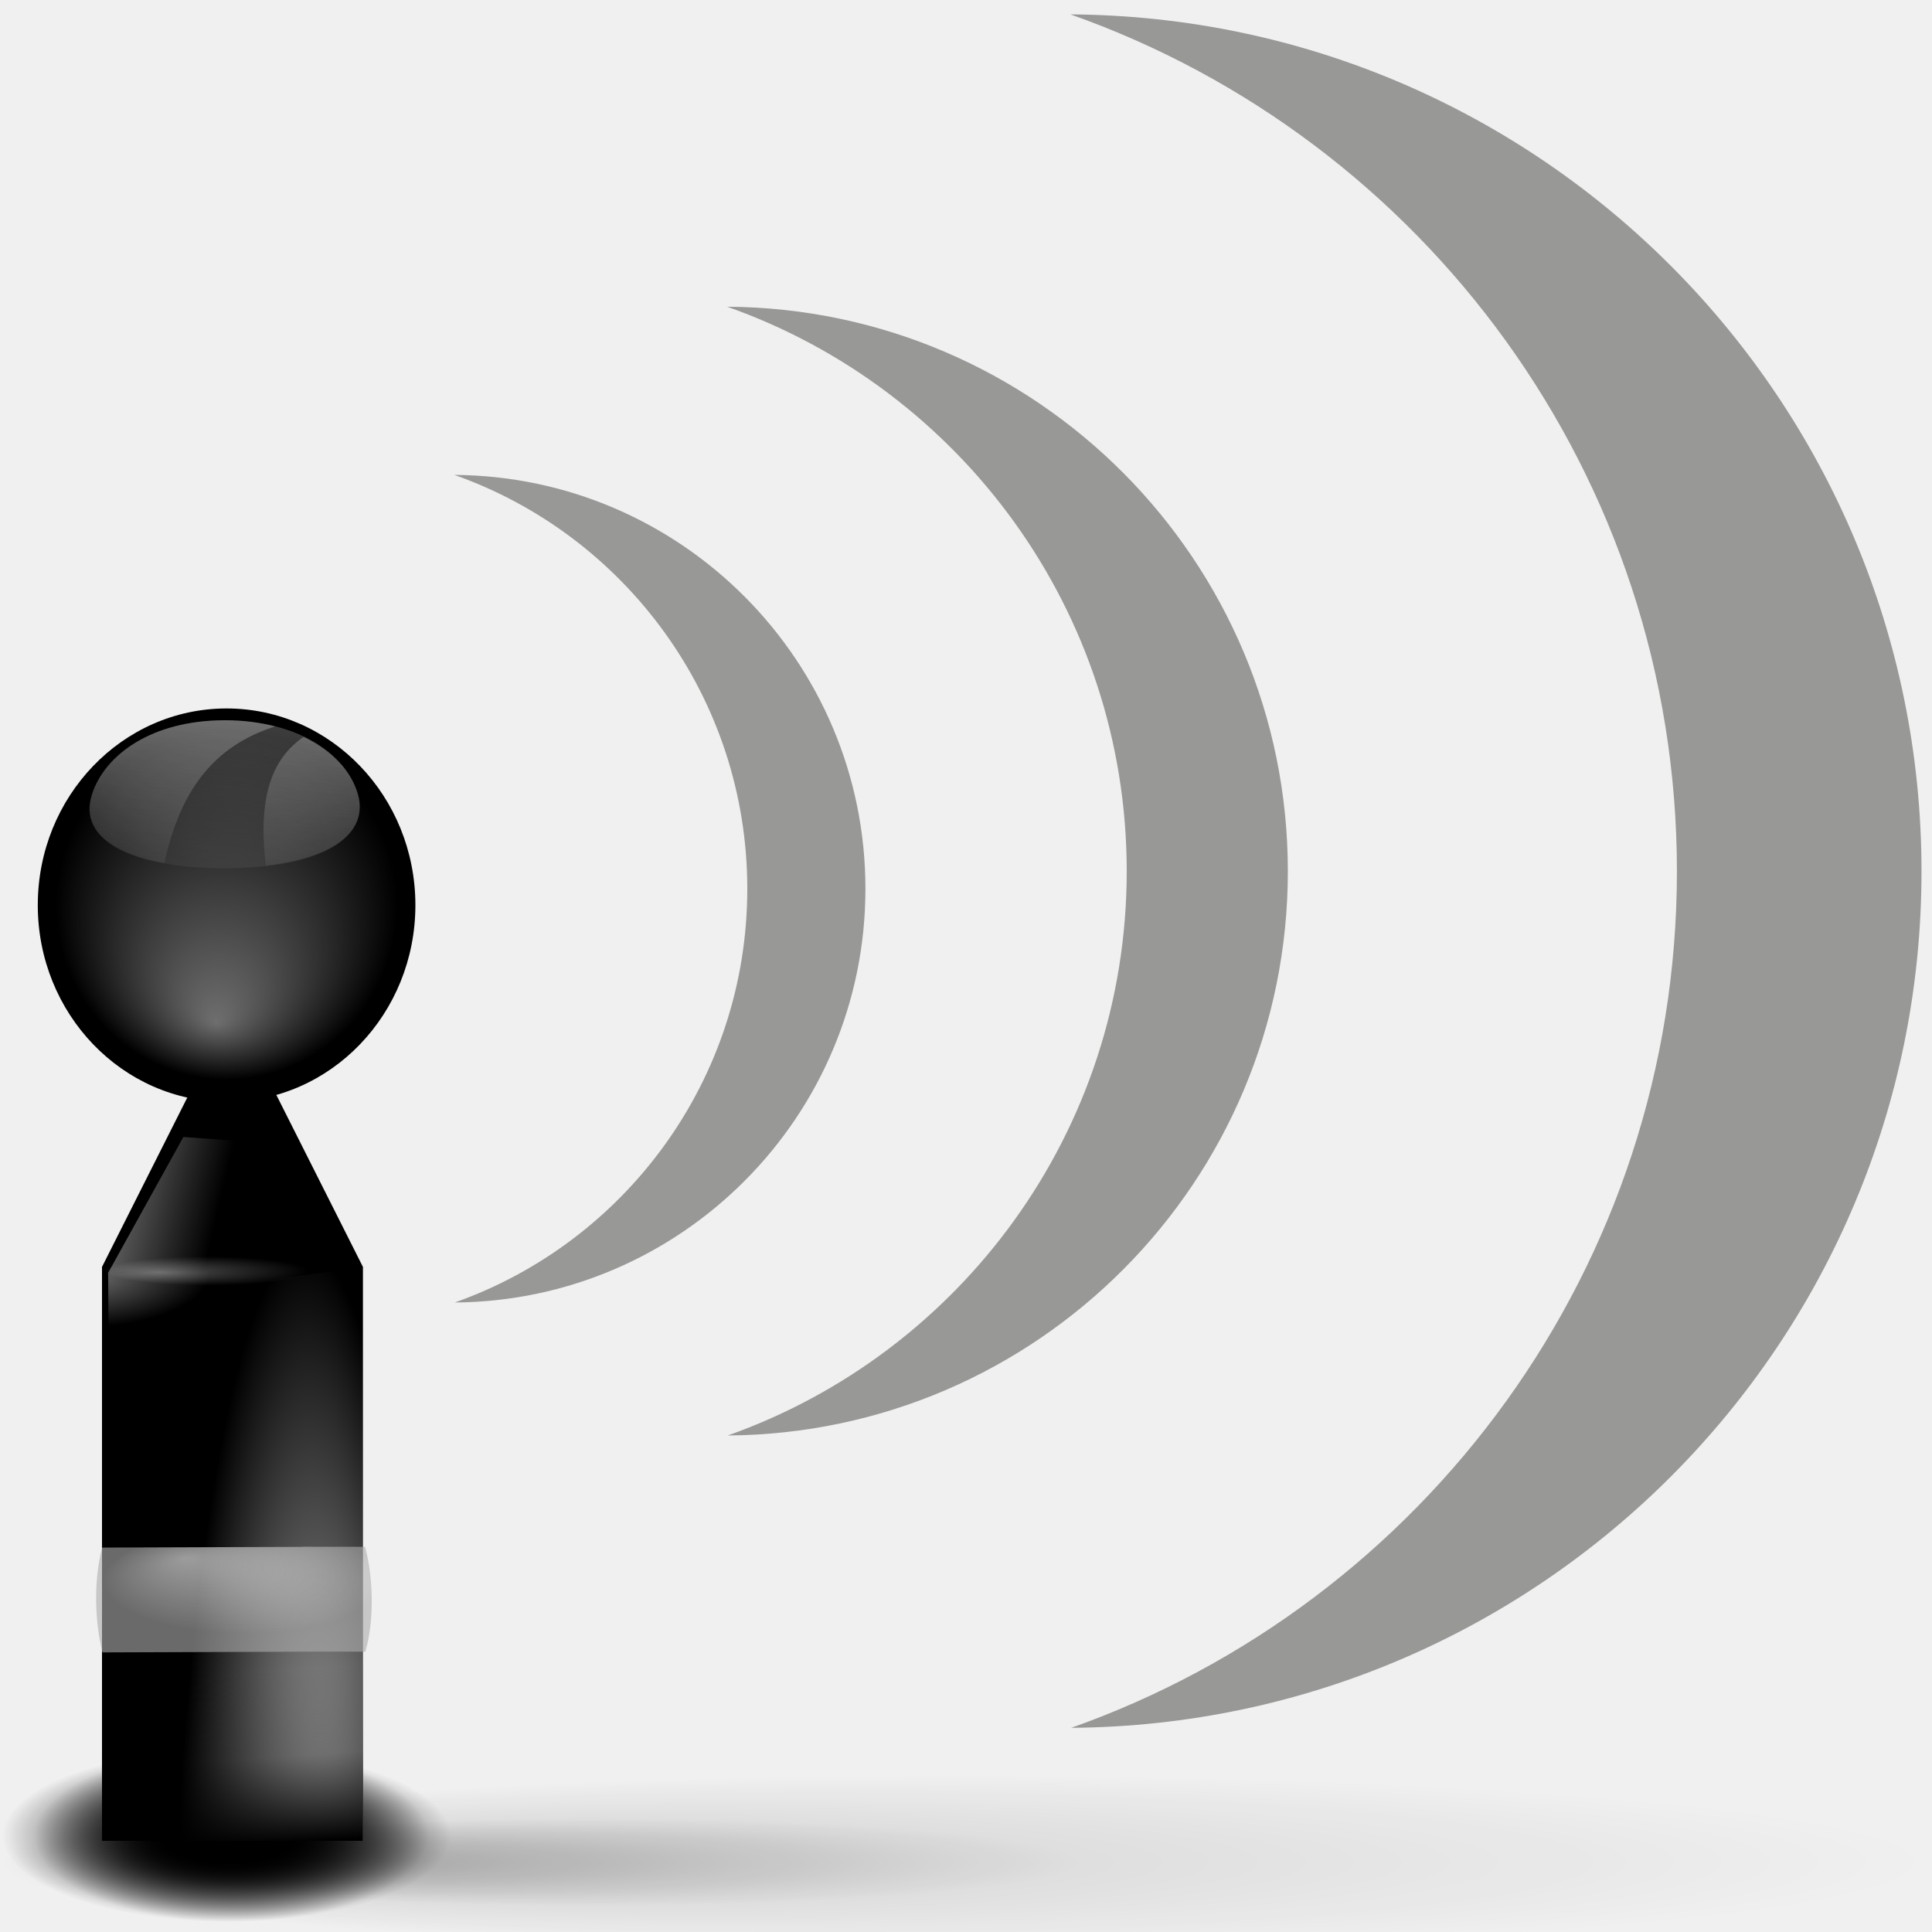
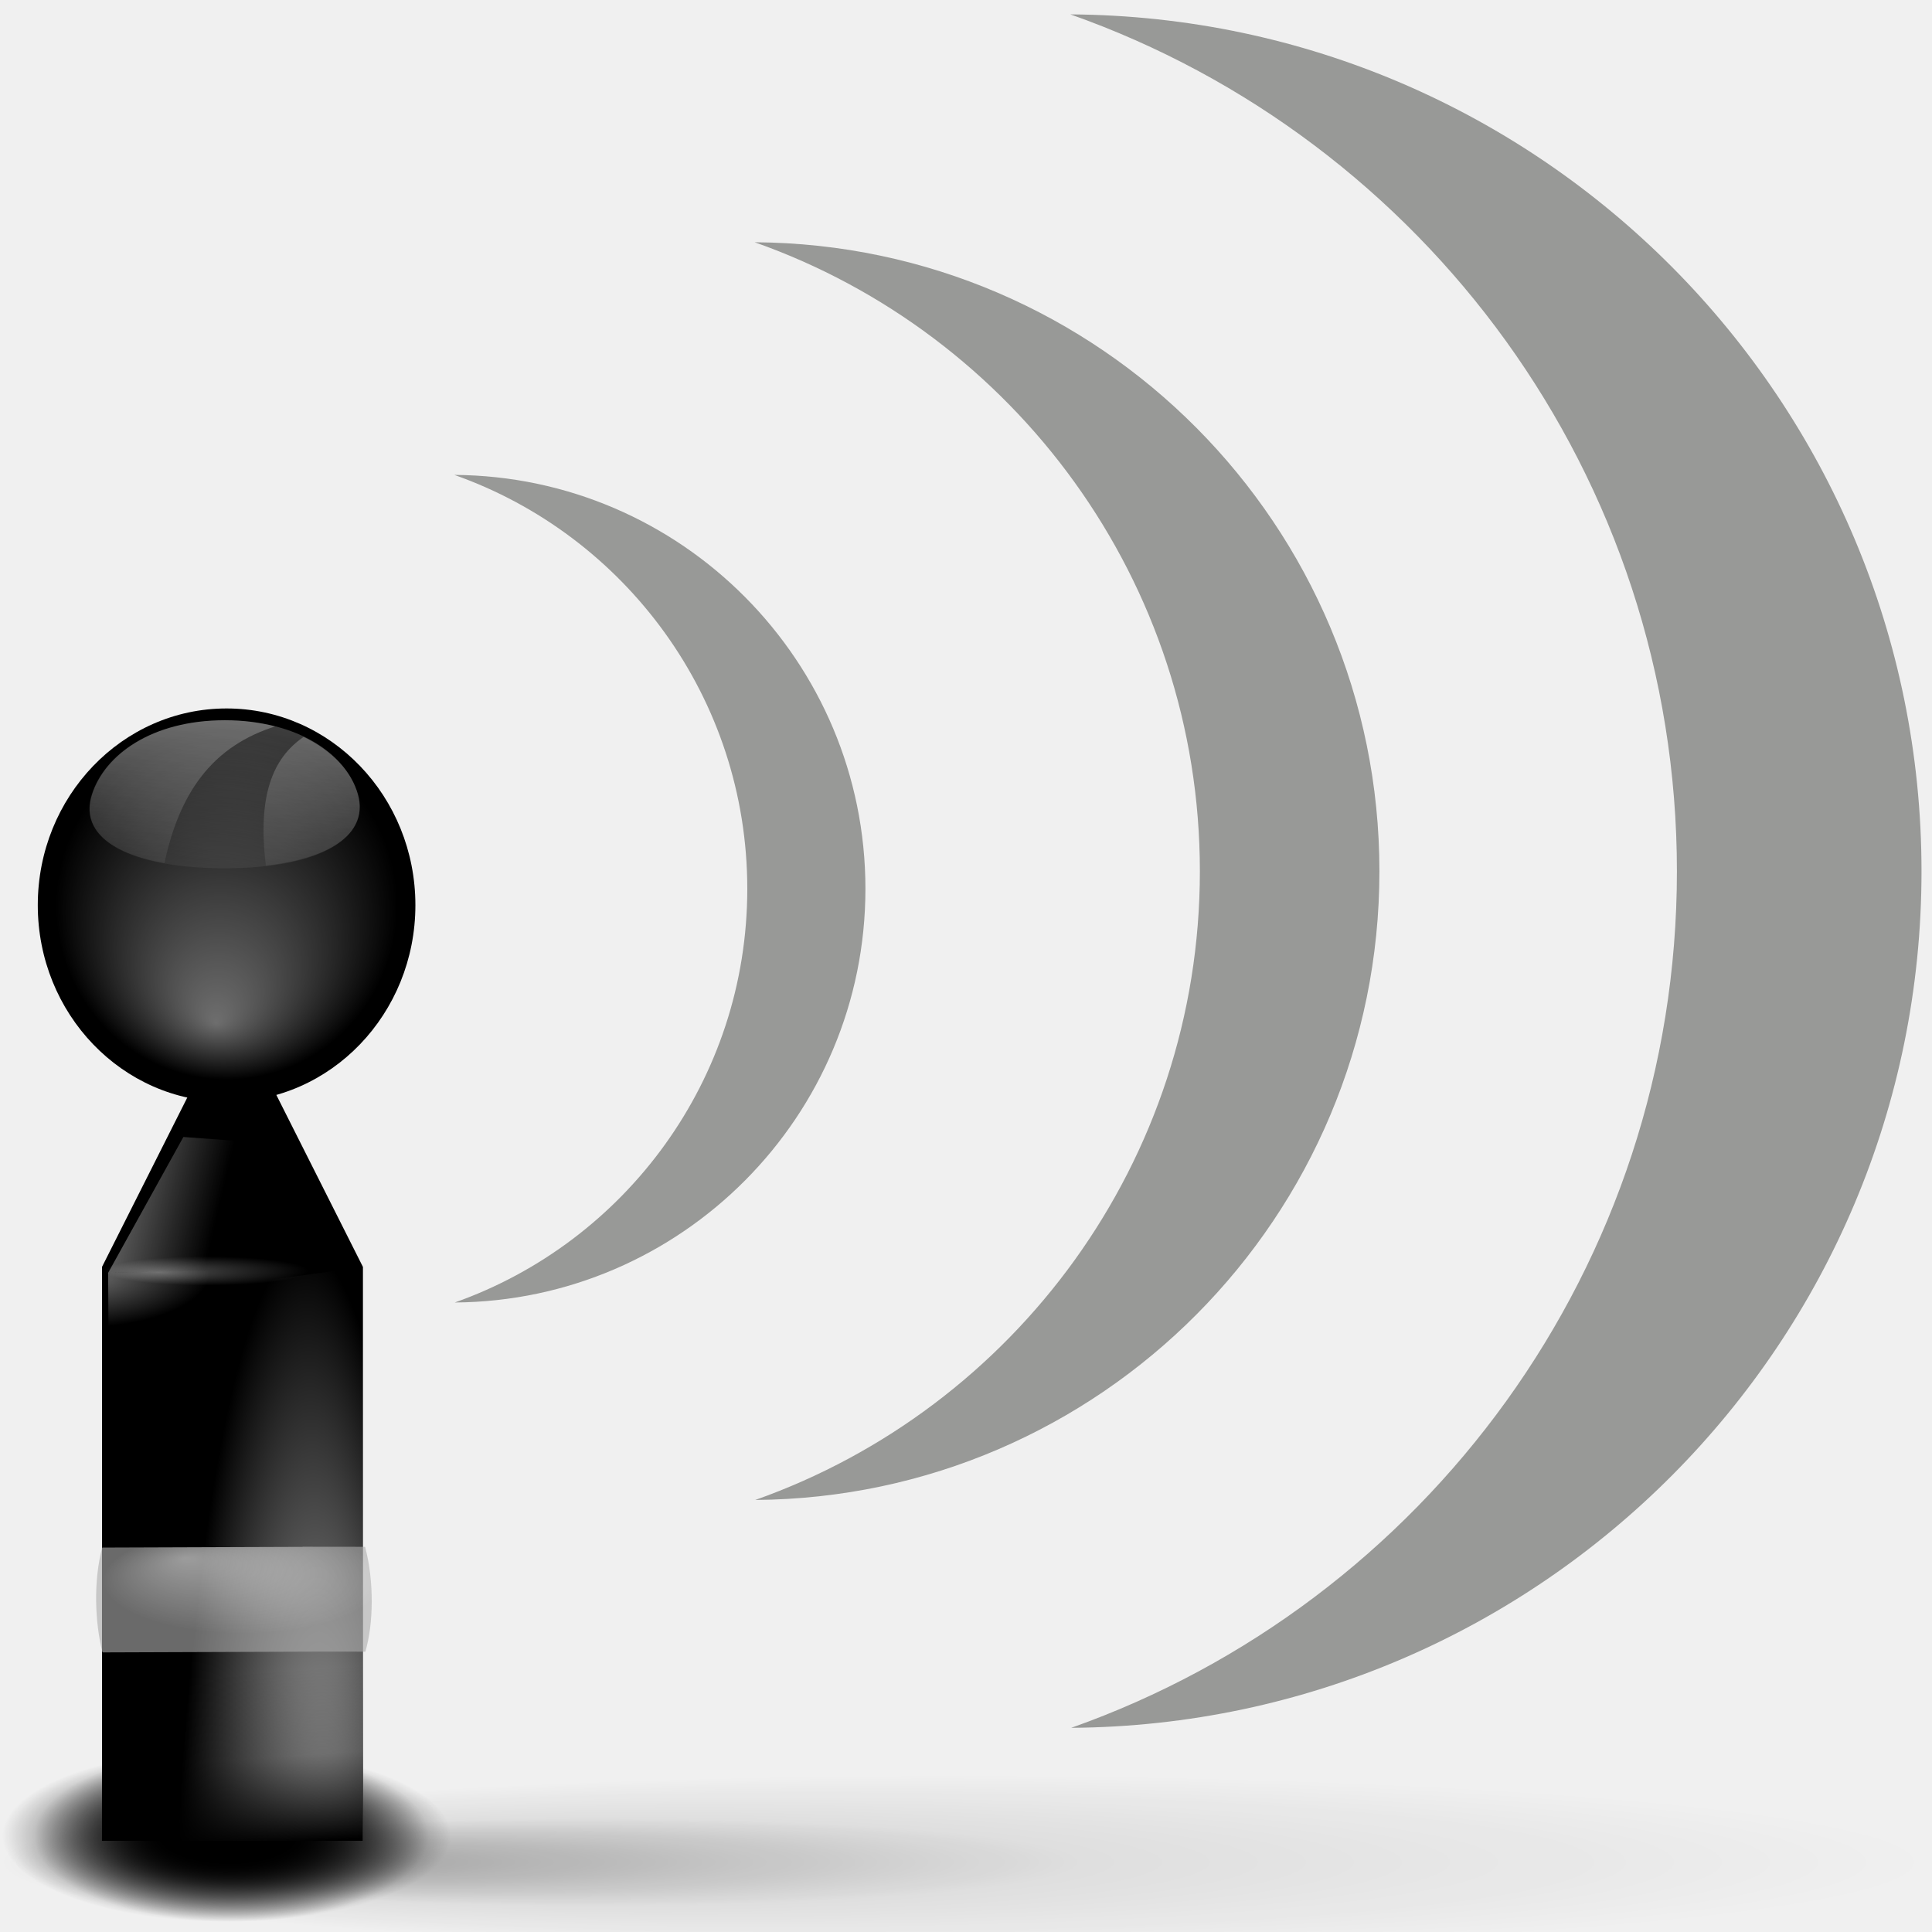
<svg xmlns="http://www.w3.org/2000/svg" xmlns:xlink="http://www.w3.org/1999/xlink" width="128" height="128" id="svg2156" version="1.0">
  <defs id="defs2158">
    <linearGradient id="linearGradient2891">
      <stop id="stop2893" offset="0" style="stop-color:#000000;stop-opacity:1;" />
      <stop style="stop-color:black;stop-opacity:1;" offset="0.288" id="stop2897" />
      <stop id="stop2895" offset="1" style="stop-color:#000000;stop-opacity:0;" />
    </linearGradient>
    <linearGradient id="linearGradient2883">
      <stop style="stop-color:white;stop-opacity:1;" offset="0" id="stop2885" />
      <stop style="stop-color:white;stop-opacity:0;" offset="1" id="stop2887" />
    </linearGradient>
    <linearGradient id="linearGradient30539">
      <stop style="stop-color:#ffffff;stop-opacity:1;" offset="0" id="stop30541" />
      <stop style="stop-color:#ffffff;stop-opacity:0;" offset="1" id="stop30543" />
    </linearGradient>
    <linearGradient id="linearGradient30549">
      <stop style="stop-color:#ffffff;stop-opacity:1;" offset="0" id="stop30551" />
      <stop style="stop-color:#ffffff;stop-opacity:0;" offset="1" id="stop30553" />
    </linearGradient>
    <linearGradient id="linearGradient33265">
      <stop style="stop-color:#ffffff;stop-opacity:1;" offset="0" id="stop33267" />
      <stop style="stop-color:#ffffff;stop-opacity:0;" offset="1" id="stop33269" />
    </linearGradient>
    <linearGradient id="linearGradient32382">
      <stop style="stop-color:#ffffff;stop-opacity:1;" offset="0" id="stop32384" />
      <stop style="stop-color:#ffffff;stop-opacity:0;" offset="1" id="stop32386" />
    </linearGradient>
    <linearGradient id="linearGradient37885">
      <stop style="stop-color:#000000;stop-opacity:1;" offset="0" id="stop37887" />
      <stop id="stop2905" offset="0.5" style="stop-color:black;stop-opacity:0.21;" />
      <stop style="stop-color:#000000;stop-opacity:0;" offset="1" id="stop37889" />
    </linearGradient>
    <radialGradient xlink:href="#linearGradient37885" id="radialGradient37891" cx="114.589" cy="801.878" fx="83.91" fy="801.878" r="39.873" gradientTransform="matrix(1,0,0,9.009009e-2,0,729.6368)" gradientUnits="userSpaceOnUse" />
-     <radialGradient xlink:href="#linearGradient33265" id="radialGradient2963" gradientUnits="userSpaceOnUse" gradientTransform="matrix(1,0,0,5.820106e-2,0,239.4202)" cx="-742.324" cy="254.216" fx="-744.66" fy="254.702" r="5.105" />
-     <radialGradient xlink:href="#linearGradient2891" id="radialGradient2967" gradientUnits="userSpaceOnUse" gradientTransform="matrix(1,0,0,0.357143,0,515.2611)" cx="78.621" cy="801.517" fx="78.621" fy="801.517" r="5.793" />
-     <radialGradient xlink:href="#linearGradient33265" id="radialGradient2975" gradientUnits="userSpaceOnUse" gradientTransform="matrix(1,0,0,5.820106e-2,0,239.4202)" cx="-742.324" cy="254.216" fx="-744.66" fy="254.702" r="5.105" />
-     <radialGradient xlink:href="#linearGradient2891" id="radialGradient2979" gradientUnits="userSpaceOnUse" gradientTransform="matrix(1,0,0,0.357143,0,515.2611)" cx="78.621" cy="801.517" fx="78.621" fy="801.517" r="5.793" />
    <radialGradient xlink:href="#linearGradient30549" id="radialGradient2985" gradientUnits="userSpaceOnUse" gradientTransform="matrix(1,0,0,0.928571,0,40.41772)" cx="-633.637" cy="565.848" fx="-634.813" fy="578.653" r="18.909" />
    <linearGradient xlink:href="#linearGradient30539" id="linearGradient2987" gradientUnits="userSpaceOnUse" gradientTransform="matrix(1.200604,0,0,0.742141,899.6927,-102.2518)" x1="-730.625" y1="177.279" x2="-739.792" y2="217.921" />
    <linearGradient xlink:href="#linearGradient30539" id="linearGradient2989" gradientUnits="userSpaceOnUse" gradientTransform="matrix(1.200604,0,0,0.742141,899.6927,-102.2518)" x1="-737.448" y1="180.618" x2="-739.792" y2="217.921" />
    <radialGradient gradientUnits="userSpaceOnUse" gradientTransform="matrix(1,0,0,0.197802,0,92.82166)" r="63.912" fy="115.709" fx="14.047" cy="115.709" cx="63.912" id="radialGradient3297" xlink:href="#linearGradient3291" />
    <linearGradient id="linearGradient2257">
      <stop id="stop2259" offset="0" style="stop-color:#b4942a;stop-opacity:1;" />
      <stop id="stop2261" offset="1" style="stop-color:#e4dcc9;stop-opacity:1" />
    </linearGradient>
    <linearGradient id="linearGradient3207">
      <stop id="stop3209" offset="0" style="stop-color:#ffffff;stop-opacity:1;" />
      <stop id="stop3211" offset="1" style="stop-color:#252525;stop-opacity:0;" />
    </linearGradient>
    <linearGradient id="linearGradient3217">
      <stop id="stop3219" offset="0" style="stop-color:#252525;stop-opacity:1;" />
      <stop id="stop3221" offset="1" style="stop-color:#252525;stop-opacity:0;" />
    </linearGradient>
    <linearGradient id="linearGradient3225">
      <stop id="stop3227" offset="0" style="stop-color:#ffffff;stop-opacity:1;" />
      <stop id="stop3229" offset="1" style="stop-color:#aeaeae;stop-opacity:1;" />
    </linearGradient>
    <linearGradient id="linearGradient3235">
      <stop id="stop3237" offset="0" style="stop-color:#ffffff;stop-opacity:1;" />
      <stop id="stop3239" offset="1" style="stop-color:#ffffff;stop-opacity:0;" />
    </linearGradient>
    <linearGradient id="linearGradient3251">
      <stop id="stop3253" offset="0" style="stop-color:#000000;stop-opacity:1;" />
      <stop id="stop3255" offset="1" style="stop-color:#131313;stop-opacity:0;" />
    </linearGradient>
    <linearGradient id="linearGradient3259">
      <stop style="stop-color:#ffffff;stop-opacity:0.55;" offset="0" id="stop3261" />
      <stop style="stop-color:#000000;stop-opacity:0;" offset="1" id="stop3263" />
    </linearGradient>
    <linearGradient id="linearGradient3273">
      <stop id="stop3275" offset="0" style="stop-color:#ffffff;stop-opacity:0.55;" />
      <stop id="stop3277" offset="1" style="stop-color:#ffffff;stop-opacity:0;" />
    </linearGradient>
    <linearGradient id="linearGradient3291">
      <stop id="stop3293" offset="0" style="stop-color:#000000;stop-opacity:1;" />
      <stop id="stop3295" offset="1" style="stop-color:#000000;stop-opacity:0;" />
    </linearGradient>
    <linearGradient id="linearGradient3303">
      <stop id="stop3305" offset="0" style="stop-color:#ffffff;stop-opacity:0.683;" />
      <stop id="stop3307" offset="1" style="stop-color:#ffffff;stop-opacity:0;" />
    </linearGradient>
    <linearGradient id="linearGradient3311">
      <stop id="stop3313" offset="0" style="stop-color:#2d2d2d;stop-opacity:1;" />
      <stop style="stop-color:#000000;stop-opacity:1;" offset="0.5" id="stop3319" />
      <stop id="stop3315" offset="1" style="stop-color:#000000;stop-opacity:1;" />
    </linearGradient>
    <linearGradient id="linearGradient3325">
      <stop style="stop-color:#ffffff;stop-opacity:1;" offset="0" id="stop3327" />
      <stop style="stop-color:#ffffff;stop-opacity:0;" offset="1" id="stop3329" />
    </linearGradient>
    <linearGradient id="linearGradient2598">
      <stop id="stop2600" offset="0" style="stop-color:#252525;stop-opacity:1;" />
      <stop style="stop-color:#252525;stop-opacity:1;" offset="0.5" id="stop2606" />
      <stop id="stop2608" offset="0.75" style="stop-color:#252525;stop-opacity:1;" />
      <stop id="stop2602" offset="1" style="stop-color:#000000;stop-opacity:1;" />
    </linearGradient>
    <radialGradient xlink:href="#linearGradient3303" id="radialGradient3231" gradientUnits="userSpaceOnUse" gradientTransform="matrix(0.999914,-7.841646e-3,5.666079e-4,2.048306e-2,-1.242234e-3,7.581357)" cx="34.678" cy="7.462" fx="34.678" fy="7.462" r="47.595" />
    <radialGradient xlink:href="#linearGradient3325" id="radialGradient3233" gradientUnits="userSpaceOnUse" gradientTransform="matrix(-1.5103,2.641273e-3,-1.167078e-4,-9.110224e-3,87.0522,7.438666)" cx="34.678" cy="7.462" fx="34.678" fy="7.462" r="47.595" />
    <radialGradient xlink:href="#linearGradient3259" id="radialGradient3253" gradientUnits="userSpaceOnUse" gradientTransform="matrix(1.26713,0,0,0.234353,-85.46358,197.2609)" cx="49.012" cy="2.674" fx="49.012" fy="2.674" r="1.725" />
    <linearGradient xlink:href="#linearGradient3251" id="linearGradient3256" gradientUnits="userSpaceOnUse" gradientTransform="matrix(1.484722,0,0,1.48513,86.63514,203.6472)" x1="46.052" y1="3.1" x2="46.052" y2="2.396" />
    <radialGradient xlink:href="#linearGradient3273" id="radialGradient3259" gradientUnits="userSpaceOnUse" gradientTransform="matrix(1.277104,0,0,0.234353,-50.25878,197.2609)" cx="49.012" cy="2.674" fx="49.012" fy="2.674" r="1.725" />
    <linearGradient xlink:href="#linearGradient3251" id="linearGradient3262" gradientUnits="userSpaceOnUse" gradientTransform="matrix(1.915188,0,0,1.926317,-76.02704,192.7869)" x1="46.052" y1="3.1" x2="46.052" y2="2.396" />
    <linearGradient xlink:href="#linearGradient3235" id="linearGradient3265" gradientUnits="userSpaceOnUse" gradientTransform="matrix(1.409651,1.312075,-1.307294,1.414806,-186.8525,89.45451)" x1="48.499" y1="0.812" x2="48.733" y2="2.366" />
    <radialGradient xlink:href="#linearGradient3207" id="radialGradient3268" gradientUnits="userSpaceOnUse" gradientTransform="matrix(1.925788,0,0,0.234353,-76.52832,197.2609)" cx="49.012" cy="2.674" fx="49.012" fy="2.674" r="1.725" />
    <linearGradient xlink:href="#linearGradient3217" id="linearGradient3271" gradientUnits="userSpaceOnUse" gradientTransform="matrix(1.925788,0,0,1.926317,-76.52832,192.7869)" x1="48.915" y1="2.972" x2="48.913" y2="2.555" />
-     <radialGradient xlink:href="#linearGradient3225" id="radialGradient3275" gradientUnits="userSpaceOnUse" gradientTransform="matrix(2.318248,2.226131e-3,2.341929e-3,0.873636,-96.86169,97.21024)" cx="49.01" cy="8.495" fx="47.371" fy="6.77" r="3.975" />
    <radialGradient xlink:href="#linearGradient3311" id="radialGradient3284" gradientUnits="userSpaceOnUse" gradientTransform="matrix(6.798883e-2,6.268976e-2,-0.800843,0.874897,-89.98431,120.5882)" cx="89.455" cy="100.747" fx="89.455" fy="100.747" r="47.746" />
    <radialGradient xlink:href="#linearGradient2598" id="radialGradient3287" gradientUnits="userSpaceOnUse" gradientTransform="matrix(1.962254,1.86162,-26.6761,28.74703,1343.1,-1484.702)" cx="15.727" cy="58.09" fx="15.727" fy="58.09" r="2.614" />
    <radialGradient xlink:href="#linearGradient2257" id="radialGradient3290" gradientUnits="userSpaceOnUse" gradientTransform="matrix(1.560669,1.636452,-14.83371,14.16488,1519.146,-1527.977)" cx="42.618" cy="120.642" fx="42.618" fy="120.642" r="3.407" />
-     <linearGradient xlink:href="#linearGradient37885" id="linearGradient2037" gradientUnits="userSpaceOnUse" gradientTransform="matrix(0.879345,0,0,1.203792,2.991043,-26.84888)" x1="21.713" y1="123.616" x2="21.248" y2="114.068" />
-     <radialGradient xlink:href="#linearGradient2883" id="radialGradient2040" gradientUnits="userSpaceOnUse" gradientTransform="matrix(2.181909,0,0,14.60725,-15.52323,-1092.372)" cx="16.7" cy="84.578" fx="17.716" fy="84.613" r="4.135" />
-     <radialGradient xlink:href="#linearGradient32382" id="radialGradient2044" gradientUnits="userSpaceOnUse" gradientTransform="matrix(2.004252,-2.560352e-2,6.434764e-3,0.825128,1507.111,-143.873)" cx="-749.719" cy="253.475" fx="-749.719" fy="253.475" r="4.234" />
-     <linearGradient xlink:href="#linearGradient32382" id="linearGradient2048" gradientUnits="userSpaceOnUse" gradientTransform="matrix(0.783966,0,0,1.003379,594.7355,-170.9042)" x1="-751.598" y1="238.114" x2="-736.929" y2="242.499" />
-     <linearGradient xlink:href="#linearGradient37885" id="linearGradient2052" gradientUnits="userSpaceOnUse" gradientTransform="matrix(0.879345,0,0,1.203792,2.991043,-26.84888)" x1="21.713" y1="123.616" x2="21.248" y2="114.068" />
-     <radialGradient xlink:href="#linearGradient2883" id="radialGradient2055" gradientUnits="userSpaceOnUse" gradientTransform="matrix(2.181909,0,0,14.60725,-15.52323,-1092.372)" cx="16.7" cy="84.578" fx="17.716" fy="84.613" r="4.135" />
-     <radialGradient xlink:href="#linearGradient32382" id="radialGradient2059" gradientUnits="userSpaceOnUse" gradientTransform="matrix(2.004252,-2.560352e-2,6.434764e-3,0.825128,1507.111,-143.873)" cx="-749.719" cy="253.475" fx="-749.719" fy="253.475" r="4.234" />
    <radialGradient xlink:href="#linearGradient33265" id="radialGradient2081" gradientUnits="userSpaceOnUse" gradientTransform="matrix(1,0,0,5.820106e-2,0,239.4202)" cx="-742.324" cy="254.216" fx="-744.66" fy="254.702" r="5.105" />
    <radialGradient xlink:href="#linearGradient32382" id="radialGradient2083" gradientUnits="userSpaceOnUse" gradientTransform="matrix(2.004252,-2.560352e-2,6.434764e-3,0.825128,1507.111,-143.873)" cx="-749.719" cy="253.475" fx="-749.719" fy="253.475" r="4.234" />
    <radialGradient xlink:href="#linearGradient2891" id="radialGradient2085" gradientUnits="userSpaceOnUse" gradientTransform="matrix(1,0,0,0.357143,0,515.2611)" cx="78.621" cy="801.517" fx="78.621" fy="801.517" r="5.793" />
    <radialGradient xlink:href="#linearGradient2883" id="radialGradient2087" gradientUnits="userSpaceOnUse" gradientTransform="matrix(2.181909,0,0,14.60725,-15.52323,-1092.372)" cx="16.7" cy="84.578" fx="17.716" fy="84.613" r="4.135" />
    <linearGradient xlink:href="#linearGradient37885" id="linearGradient2089" gradientUnits="userSpaceOnUse" gradientTransform="matrix(0.879345,0,0,1.203792,2.991043,-26.84888)" x1="21.713" y1="123.616" x2="21.248" y2="114.068" />
    <linearGradient xlink:href="#linearGradient32382" id="linearGradient2091" gradientUnits="userSpaceOnUse" gradientTransform="matrix(0.783966,0,0,1.003379,594.7355,-170.9042)" x1="-751.598" y1="238.114" x2="-736.929" y2="242.499" />
    <radialGradient xlink:href="#linearGradient33265" id="radialGradient2093" gradientUnits="userSpaceOnUse" gradientTransform="matrix(1,0,0,5.820106e-2,0,239.4202)" cx="-742.324" cy="254.216" fx="-744.66" fy="254.702" r="5.105" />
    <radialGradient xlink:href="#linearGradient32382" id="radialGradient2095" gradientUnits="userSpaceOnUse" gradientTransform="matrix(2.004252,-2.560352e-2,6.434764e-3,0.825128,1507.111,-143.873)" cx="-749.719" cy="253.475" fx="-749.719" fy="253.475" r="4.234" />
    <radialGradient xlink:href="#linearGradient2891" id="radialGradient2097" gradientUnits="userSpaceOnUse" gradientTransform="matrix(1,0,0,0.357143,0,515.2611)" cx="78.621" cy="801.517" fx="78.621" fy="801.517" r="5.793" />
    <radialGradient xlink:href="#linearGradient2883" id="radialGradient2099" gradientUnits="userSpaceOnUse" gradientTransform="matrix(2.181909,0,0,14.60725,-15.52323,-1092.372)" cx="16.7" cy="84.578" fx="17.716" fy="84.613" r="4.135" />
    <linearGradient xlink:href="#linearGradient37885" id="linearGradient2101" gradientUnits="userSpaceOnUse" gradientTransform="matrix(0.879345,0,0,1.203792,2.991043,-26.84888)" x1="21.713" y1="123.616" x2="21.248" y2="114.068" />
    <radialGradient xlink:href="#linearGradient3225" id="radialGradient2103" gradientUnits="userSpaceOnUse" gradientTransform="matrix(2.318248,2.226131e-3,2.341929e-3,0.873636,-96.86169,97.21024)" cx="49.01" cy="8.495" fx="47.371" fy="6.77" r="3.975" />
  </defs>
  <g id="layer1">
    <path style="opacity:0.34;fill:url(#radialGradient37891);fill-opacity:1;fill-rule:nonzero;stroke:none;stroke-width:1;stroke-linecap:round;stroke-linejoin:miter;stroke-miterlimit:4;stroke-dasharray:none;stroke-dashoffset:4;stroke-opacity:1" id="path37010" d="M 154.462 801.878 A 39.873 3.592 0 1 1  74.716,801.878 A 39.873 3.592 0 1 1  154.462 801.878 z" transform="matrix(1.609111,0,0,1.609111,-120.1565,-1166.939)" />
    <path style="opacity:0.57;fill:#555753;fill-opacity:1;fill-rule:nonzero;stroke:none;stroke-width:6;stroke-linecap:round;stroke-linejoin:round;stroke-miterlimit:4;stroke-dasharray:none;stroke-dashoffset:4;stroke-opacity:1" d="M 30.102,31.464 C 41.402,35.449 49.51,46.228 49.51,58.886 C 49.51,71.534 41.415,82.301 30.129,86.294 C 45.166,86.186 57.337,73.949 57.337,58.886 C 57.337,43.814 45.152,31.558 30.102,31.464 z " id="path1980" />
-     <path id="path1989" d="M 48.177,20.321 C 63.59,25.756 74.648,40.457 74.648,57.722 C 74.648,74.973 63.607,89.659 48.213,95.105 C 68.724,94.958 85.324,78.267 85.324,57.722 C 85.324,37.165 68.705,20.448 48.177,20.321 z " style="opacity:0.57;fill:#555753;fill-opacity:1;fill-rule:nonzero;stroke:none;stroke-width:6;stroke-linecap:round;stroke-linejoin:round;stroke-miterlimit:4;stroke-dasharray:none;stroke-dashoffset:4;stroke-opacity:1" />
+     <path id="path1989" d="M 50,16.05 C 67.173,22.106 79.495,38.486 79.495,57.723 C 79.495,76.945 67.192,93.308 50.04,99.376 C 72.894,99.212 91.39,80.615 91.39,57.723 C 91.39,34.818 72.872,16.192 50,16.05 z " style="opacity:0.57;fill:#555753;fill-opacity:1;fill-rule:nonzero;stroke:none;stroke-width:6;stroke-linecap:round;stroke-linejoin:round;stroke-miterlimit:4;stroke-dasharray:none;stroke-dashoffset:4;stroke-opacity:1" />
    <path style="opacity:0.57;fill:#555753;fill-opacity:1;fill-rule:nonzero;stroke:none;stroke-width:6;stroke-linecap:round;stroke-linejoin:round;stroke-miterlimit:4;stroke-dasharray:none;stroke-dashoffset:4;stroke-opacity:1" d="M 70.917,0.953 C 94.313,9.203 111.1,31.519 111.1,57.727 C 111.1,83.914 94.339,106.207 70.972,114.473 C 102.107,114.25 127.305,88.914 127.305,57.727 C 127.305,26.521 102.077,1.146 70.917,0.953 z " id="path1991" />
    <path id="path2276" d="M -192.351,155.052 L -192.351,152.257 L -192.351,155.052 z " style="fill:white;fill-opacity:0.757;fill-rule:nonzero;stroke:none;stroke-width:0.5;stroke-linecap:round;stroke-linejoin:round;stroke-miterlimit:4;stroke-dasharray:none;stroke-dashoffset:4;stroke-opacity:1" />
-     <path style="opacity:0.381;fill:url(#radialGradient3297);fill-opacity:1;fill-rule:nonzero;stroke:none;stroke-width:0;stroke-linecap:round;stroke-linejoin:round;stroke-miterlimit:4;stroke-dasharray:none;stroke-dashoffset:4;stroke-opacity:1" id="path3289" d="M 127.824 115.709 A 63.912 12.642 0 1 1  0,115.709 A 63.912 12.642 0 1 1  127.824 115.709 z" transform="matrix(1,0,0,0.416667,-243.2442,226.6419)" />
-     <path style="fill:black;fill-opacity:1;fill-rule:evenodd;stroke:none;stroke-width:1px;stroke-linecap:butt;stroke-linejoin:miter;stroke-opacity:1" d="M -126.817,152.176 C -126.283,151.598 -122.837,151.934 -119.218,155.302 C -115.563,158.704 -114.87,161.948 -115.54,162.673 C -115.976,163.145 -116.411,163.616 -116.847,164.088 C -120.606,160.589 -124.365,157.09 -128.124,153.591 C -127.689,153.12 -127.253,152.648 -126.817,152.176 C -126.817,152.176 -126.817,152.176 -126.817,152.176" id="path3180" />
-     <path id="path3299" d="M -229.593,274.93 L -198.86,253.02 L -198.686,252.831 L -209.778,242.134 L -210.014,242.39 L -229.593,274.93 z " style="fill:black;fill-opacity:1;fill-rule:evenodd;stroke:black;stroke-width:0;stroke-linecap:butt;stroke-linejoin:miter;stroke-miterlimit:4;stroke-dasharray:none;stroke-opacity:1" />
-     <path style="fill:url(#radialGradient3290);fill-opacity:1;fill-rule:evenodd;stroke:black;stroke-width:0;stroke-linecap:butt;stroke-linejoin:miter;stroke-miterlimit:4;stroke-dasharray:none;stroke-opacity:1" d="M -227.817,273.142 L -199.157,252.723 L -198.983,252.534 L -209.481,242.431 L -209.717,242.687 L -227.817,273.142 z " id="path2247" />
-     <path style="fill:url(#radialGradient3287);fill-opacity:1;fill-rule:nonzero;stroke:none;stroke-width:0.5;stroke-linecap:round;stroke-linejoin:round;stroke-miterlimit:4;stroke-dasharray:none;stroke-dashoffset:4;stroke-opacity:1" d="M -205.237,248.571 C -203.846,249.865 -202.424,249.38 -201.926,249.843 C -201.846,249.918 -201.793,250.02 -201.755,250.129 L -119.055,160.454 L -124.522,155.365 L -207.378,245.211 C -207.129,245.191 -206.908,245.206 -206.751,245.352 C -206.296,245.775 -206.634,247.27 -205.237,248.571 z " id="rect2192" />
-     <path style="fill:url(#radialGradient3284);fill-opacity:1;fill-rule:nonzero;stroke:none;stroke-width:0.5;stroke-linecap:round;stroke-linejoin:round;stroke-miterlimit:4;stroke-dasharray:none;stroke-dashoffset:4;stroke-opacity:1" d="M -119.255,160.268 L -201.892,249.875 C -201.455,250.355 -201.899,251.512 -201.06,252.293 C -200.155,253.135 -199.327,252.348 -198.739,252.889 L -116.063,163.239 L -119.255,160.268 z " id="rect2190" />
-     <path id="path2233" d="M -198.803,246.533 L -202.041,250.037 C -201.607,250.515 -202.203,251.832 -201.368,252.609 C -200.467,253.447 -199.49,252.498 -198.905,253.036 L -195.627,249.489 L -198.803,246.533 z " style="opacity:0.353;fill:black;fill-opacity:1;fill-rule:nonzero;stroke:none;stroke-width:0.5;stroke-linecap:round;stroke-linejoin:round;stroke-miterlimit:4;stroke-dasharray:none;stroke-dashoffset:4;stroke-opacity:1" />
-     <path id="path2231" d="M -205.176,243.65 L -206.838,245.448 L -206.901,245.514 C -206.529,245.883 -207.072,247.223 -205.88,248.551 L -205.811,248.616 L -205.316,249.076 L -205.247,249.141 C -203.824,250.245 -202.535,249.578 -202.037,250.041 L -200.278,248.127 L -205.176,243.65 z " style="opacity:0.386;fill:#252525;fill-opacity:1;fill-rule:nonzero;stroke:none;stroke-width:0.5;stroke-linecap:round;stroke-linejoin:round;stroke-miterlimit:4;stroke-dasharray:none;stroke-dashoffset:4;stroke-opacity:1" />
-     <path id="path2229" d="M -208.336,240.674 L -210.017,242.395 C -210,242.411 -210.137,242.561 -210.119,242.577 C -209.763,242.909 -210.258,244.248 -209.664,245.029 L -209.603,245.086 L -209.334,245.336 L -209.3,245.369 C -208.459,245.931 -207.331,245.231 -206.901,245.514 L -205.16,243.63 L -208.336,240.674 z " style="opacity:0.353;fill:#131313;fill-opacity:1;fill-rule:nonzero;stroke:none;stroke-width:0.5;stroke-linecap:round;stroke-linejoin:round;stroke-miterlimit:4;stroke-dasharray:none;stroke-dashoffset:4;stroke-opacity:1" />
-     <path style="fill:#131313;fill-opacity:1;fill-rule:nonzero;stroke:none;stroke-width:0.5;stroke-linecap:round;stroke-linejoin:round;stroke-miterlimit:4;stroke-dasharray:none;stroke-dashoffset:4;stroke-opacity:1" d="M -209.157,244.875 C -208.281,245.671 -207.214,244.921 -206.751,245.352 L -124.114,155.745 L -127.34,152.742 L -210.016,242.392 C -209.998,242.409 -209.981,242.425 -209.963,242.441 C -209.601,242.779 -210.039,244.073 -209.157,244.875 z " id="rect1315" />
-     <path style="fill:url(#radialGradient3231);fill-opacity:1;fill-rule:nonzero;stroke:none;stroke-width:0.2;stroke-linecap:round;stroke-linejoin:round;stroke-miterlimit:4;stroke-dasharray:none;stroke-dashoffset:4;stroke-opacity:1" id="path3301" d="M 82.173 7.462 A 47.495 0.971 0 1 1  -12.818,7.462 A 47.495 0.971 0 1 1  82.173 7.462 z" transform="matrix(0.713012,-0.771216,-1.464327,-1.358495,-173.081,227.2857)" />
-     <path transform="matrix(0.5904,-0.64083,-1.060653,-0.987999,-178.6706,230.441)" d="M 106.561,7.462 A 71.883,0.423 0 1 1 106.525,7.449" id="path3321" style="fill:url(#radialGradient3233);fill-opacity:1;fill-rule:nonzero;stroke:none;stroke-width:0.2;stroke-linecap:round;stroke-linejoin:round;stroke-miterlimit:4;stroke-dasharray:none;stroke-dashoffset:4;stroke-opacity:1" />
    <g id="g2066" transform="translate(-0.707107,0)">
      <path transform="matrix(1.327399,0,0,3.243367,999.732,-740.3122)" d="M -737.219 254.216 A 5.105 0.297 0 1 1  -747.43,254.216 A 5.105 0.297 0 1 1  -737.219 254.216 z" id="path32390" style="opacity:0.698;fill:url(#radialGradient2081);fill-opacity:1;fill-rule:nonzero;stroke:none;stroke-width:1;stroke-linecap:round;stroke-linejoin:miter;stroke-miterlimit:4;stroke-dasharray:none;stroke-dashoffset:4;stroke-opacity:1" />
      <path style="opacity:0.45;fill:url(#radialGradient2083);fill-opacity:1;fill-rule:evenodd;stroke:none;stroke-width:1px;stroke-linecap:butt;stroke-linejoin:miter;stroke-opacity:1" d="M 8.514,90.861 L 8.473,84.328 L 15.112,84.176 L 12.664,91.164 L 8.514,90.861 z " id="path33273" />
      <path transform="matrix(2.252762,0,0,2.75312,-161.0753,-2085.035)" d="M 84.414 801.517 A 5.793 2.069 0 1 1  72.828,801.517 A 5.793 2.069 0 1 1  84.414 801.517 z" id="path36053" style="fill:url(#radialGradient2085);fill-opacity:1;fill-rule:nonzero;stroke:none;stroke-width:1;stroke-linecap:round;stroke-linejoin:miter;stroke-miterlimit:4;stroke-dasharray:none;stroke-dashoffset:4;stroke-opacity:1" />
      <path style="fill:url(#radialGradient2087);fill-opacity:1;fill-rule:nonzero;stroke:none;stroke-width:1;stroke-linecap:round;stroke-linejoin:miter;stroke-miterlimit:4;stroke-dashoffset:4;stroke-opacity:1" d="M 7.465,83.937 L 16.109,66.77 L 24.753,83.937 L 24.753,121.959 L 7.465,121.959 L 7.465,83.937 z " id="path1993" />
      <path id="path2899" d="M 7.465,83.937 L 16.109,66.77 L 24.753,83.937 L 24.753,121.959 L 7.465,121.959 L 7.465,83.937 z " style="fill:url(#linearGradient2089);fill-opacity:1;fill-rule:nonzero;stroke:none;stroke-width:1;stroke-linecap:round;stroke-linejoin:miter;stroke-miterlimit:4;stroke-dashoffset:4;stroke-opacity:1" />
      <path style="fill:black;fill-opacity:1;fill-rule:nonzero;stroke:none;stroke-width:1;stroke-linecap:round;stroke-linejoin:miter;stroke-miterlimit:4;stroke-dashoffset:4;stroke-opacity:1" d="M 7.465,83.937 L 16.109,66.77 L 24.753,83.937 L 24.753,121.959 L 7.465,121.959 L 7.465,83.937 z " id="path2907" />
      <path style="opacity:0.698;fill:url(#linearGradient2091);fill-opacity:1;fill-rule:evenodd;stroke:none;stroke-width:1px;stroke-linecap:butt;stroke-linejoin:miter;stroke-opacity:1" d="M 12.858,75.328 L 7.871,84.329 L 15.348,84.177 L 17.008,75.632 L 12.858,75.328 z " id="path2909" />
      <path style="opacity:0.32;fill:url(#radialGradient2093);fill-opacity:1;fill-rule:nonzero;stroke:none;stroke-width:1;stroke-linecap:round;stroke-linejoin:miter;stroke-miterlimit:4;stroke-dasharray:none;stroke-dashoffset:4;stroke-opacity:1" id="path2911" d="M -737.219 254.216 A 5.105 0.297 0 1 1  -747.43,254.216 A 5.105 0.297 0 1 1  -737.219 254.216 z" transform="matrix(1.327399,0,0,3.243367,999.732,-740.3122)" />
      <path id="path2913" d="M 7.912,90.861 L 7.871,84.328 L 15.112,84.176 L 12.664,91.164 L 7.912,90.861 z " style="opacity:0.45;fill:url(#radialGradient2095);fill-opacity:1;fill-rule:evenodd;stroke:none;stroke-width:1px;stroke-linecap:butt;stroke-linejoin:miter;stroke-opacity:1" />
      <path style="fill:url(#radialGradient2097);fill-opacity:1;fill-rule:nonzero;stroke:none;stroke-width:1;stroke-linecap:round;stroke-linejoin:miter;stroke-miterlimit:4;stroke-dasharray:none;stroke-dashoffset:4;stroke-opacity:1" id="path2915" d="M 84.414 801.517 A 5.793 2.069 0 1 1  72.828,801.517 A 5.793 2.069 0 1 1  84.414 801.517 z" transform="matrix(2.564999,0,0,2.75312,-185.9428,-2085.035)" />
      <path id="path2917" d="M 7.465,86.344 L 24.753,83.937 L 24.753,121.959 L 7.465,121.959 L 7.465,86.344 z " style="fill:url(#radialGradient2099);fill-opacity:1;fill-rule:nonzero;stroke:none;stroke-width:1;stroke-linecap:round;stroke-linejoin:miter;stroke-miterlimit:4;stroke-dashoffset:4;stroke-opacity:1" />
      <path style="fill:url(#linearGradient2101);fill-opacity:1;fill-rule:nonzero;stroke:none;stroke-width:1;stroke-linecap:round;stroke-linejoin:miter;stroke-miterlimit:4;stroke-dashoffset:4;stroke-opacity:1" d="M 7.465,83.937 L 24.753,83.937 L 24.753,121.959 L 7.465,121.959 L 7.465,83.937 z " id="path2919" />
      <path style="opacity:0.61;fill:url(#radialGradient2103);fill-opacity:1;fill-rule:nonzero;stroke:none;stroke-width:0.5;stroke-linecap:round;stroke-linejoin:round;stroke-miterlimit:4;stroke-dasharray:none;stroke-dashoffset:4;stroke-opacity:1" d="M 7.478,102.531 C 6.892,104.719 6.988,107.494 7.497,109.476 L 22.343,109.423 L 22.325,102.478 L 7.478,102.531 z M 20.758,102.476 L 20.776,109.422 L 24.916,109.427 C 25.457,107.553 25.501,104.783 24.898,102.481 L 20.758,102.476 z " id="path2274" />
    </g>
-     <path style="fill:black;fill-opacity:1;fill-rule:evenodd;stroke:none;stroke-width:0;stroke-linecap:butt;stroke-linejoin:miter;stroke-miterlimit:4;stroke-dasharray:none;stroke-opacity:1" d="M -216.378,265.552 C -218.44,265.349 -220.213,262.223 -221.353,261.266 L -229.591,274.923 L -216.378,265.552 z " id="path2265" />
-     <rect y="197.824" x="14.537" height="0.935" width="6.643" id="rect3215" style="fill:url(#linearGradient3271);fill-opacity:1;fill-rule:nonzero;stroke:none;stroke-width:0;stroke-linecap:round;stroke-linejoin:round;stroke-miterlimit:4;stroke-dasharray:none;stroke-dashoffset:4;stroke-opacity:1" transform="matrix(0.731987,0.681319,-0.678649,0.734463,0,0)" />
-     <rect style="fill:url(#radialGradient3268);fill-opacity:1;fill-rule:nonzero;stroke:none;stroke-width:0;stroke-linecap:round;stroke-linejoin:round;stroke-miterlimit:4;stroke-dasharray:none;stroke-dashoffset:4;stroke-opacity:1" id="rect3205" width="6.643" height="1.454" x="14.537" y="197.304" transform="matrix(0.731987,0.681319,-0.678649,0.734463,0,0)" />
-     <path style="fill:url(#linearGradient3265);fill-opacity:1;fill-rule:evenodd;stroke:none;stroke-width:1px;stroke-linecap:butt;stroke-linejoin:miter;stroke-opacity:1" d="M -120.348,154.548 C -118.006,156.418 -116.353,158.973 -116.264,159.217 C -116.175,159.461 -118.434,156.596 -120.372,155.27 C -122.295,153.953 -125.012,153.876 -125.21,153.716 C -125.408,153.557 -126.742,152.098 -125.511,152.171 C -124.224,152.248 -122.156,153.106 -120.348,154.548 z " id="path3233" />
-     <rect style="fill:url(#linearGradient3262);fill-opacity:1;fill-rule:nonzero;stroke:none;stroke-width:0;stroke-linecap:round;stroke-linejoin:round;stroke-miterlimit:4;stroke-dasharray:none;stroke-dashoffset:4;stroke-opacity:1" id="rect3243" width="4.405" height="0.935" x="10.132" y="197.824" transform="matrix(0.731987,0.681319,-0.678649,0.734463,0,0)" />
-     <rect y="197.304" x="10.132" height="1.454" width="4.405" id="rect3245" style="fill:url(#radialGradient3259);fill-opacity:1;fill-rule:nonzero;stroke:none;stroke-width:0;stroke-linecap:round;stroke-linejoin:round;stroke-miterlimit:4;stroke-dasharray:none;stroke-dashoffset:4;stroke-opacity:1" transform="matrix(0.731987,0.681319,-0.678649,0.734463,0,0)" />
-     <rect y="197.824" x="-25.539" height="0.935" width="4.371" id="rect3265" style="fill:url(#linearGradient3256);fill-opacity:1;fill-rule:nonzero;stroke:none;stroke-width:0;stroke-linecap:round;stroke-linejoin:round;stroke-miterlimit:4;stroke-dasharray:none;stroke-dashoffset:4;stroke-opacity:1" transform="matrix(-0.731987,-0.681319,-0.678649,0.734463,0,0)" />
-     <rect style="fill:url(#radialGradient3253);fill-opacity:1;fill-rule:nonzero;stroke:none;stroke-width:0;stroke-linecap:round;stroke-linejoin:round;stroke-miterlimit:4;stroke-dasharray:none;stroke-dashoffset:4;stroke-opacity:1" id="rect3267" width="4.371" height="1.454" x="-25.539" y="197.304" transform="matrix(-0.731987,-0.681319,-0.678649,0.734463,0,0)" />
-     <path style="font-size:12px;font-style:normal;font-variant:normal;font-weight:bold;font-stretch:normal;text-align:start;line-height:125%;writing-mode:lr-tb;text-anchor:start;fill:#999;fill-opacity:1;stroke:none;stroke-width:1px;stroke-linecap:butt;stroke-linejoin:miter;stroke-opacity:1;font-family:Bitstream Vera Sans" d="M -192.722,242.365 C -192.977,242.64 -193.121,242.903 -193.154,243.155 C -193.186,243.406 -193.106,243.623 -192.911,243.804 C -192.717,243.985 -192.496,244.049 -192.249,243.998 C -192.001,243.946 -191.75,243.783 -191.496,243.508 C -191.24,243.231 -191.095,242.967 -191.062,242.715 C -191.029,242.463 -191.11,242.247 -191.304,242.067 C -191.498,241.885 -191.72,241.82 -191.967,241.872 C -192.215,241.924 -192.466,242.088 -192.722,242.365 M -193.068,242.043 C -192.547,241.48 -192.054,241.118 -191.589,240.958 C -191.124,240.797 -190.742,240.857 -190.442,241.136 C -190.144,241.414 -190.057,241.792 -190.182,242.269 C -190.307,242.746 -190.63,243.267 -191.15,243.829 C -191.669,244.391 -192.162,244.752 -192.629,244.914 C -193.094,245.075 -193.475,245.016 -193.774,244.738 C -194.074,244.459 -194.161,244.08 -194.036,243.603 C -193.91,243.124 -193.587,242.604 -193.068,242.043 M -188.186,238.654 L -186.119,238.318 L -186.989,239.258 L -188.377,239.488 L -188.497,240.888 L -189.371,241.833 L -189.19,239.74 L -191.175,240.064 L -190.303,239.122 L -188.999,238.91 L -188.887,237.59 L -188.011,236.643 L -188.186,238.654 M -187.92,236.544 L -187.006,235.557 L -185.61,235.373 L -185.531,233.963 L -184.616,232.973 L -184.781,235.304 L -184.002,236.029 L -184.837,236.932 L -185.616,236.207 L -187.92,236.544 M -179.637,231.033 C -179.787,231.312 -179.96,231.586 -180.155,231.855 C -180.351,232.124 -180.568,232.388 -180.806,232.646 C -181.345,233.229 -181.859,233.611 -182.345,233.792 C -182.833,233.972 -183.224,233.925 -183.519,233.65 C -183.817,233.373 -183.891,232.981 -183.74,232.475 C -183.59,231.969 -183.236,231.414 -182.678,230.81 C -182.462,230.577 -182.245,230.365 -182.025,230.174 C -181.804,229.982 -181.583,229.812 -181.363,229.665 L -180.98,230.021 C -181.22,230.162 -181.443,230.316 -181.652,230.483 C -181.858,230.648 -182.051,230.828 -182.231,231.022 C -182.563,231.381 -182.767,231.708 -182.841,232.003 C -182.915,232.295 -182.853,232.533 -182.656,232.717 C -182.46,232.899 -182.222,232.946 -181.942,232.858 C -181.662,232.769 -181.363,232.552 -181.043,232.207 C -180.956,232.113 -180.879,232.024 -180.811,231.939 C -180.742,231.851 -180.685,231.769 -180.639,231.693 L -180.998,231.358 L -181.508,231.909 L -181.827,231.612 L -180.525,230.205 L -179.637,231.033 M -180.614,228.646 L -178.361,226.21 L -178,226.546 L -179.419,228.079 L -179.075,228.4 L -177.741,226.958 L -177.381,227.293 L -178.715,228.735 L -178.291,229.13 L -176.825,227.545 L -176.465,227.88 L -178.766,230.368 L -180.614,228.646 M -177.578,225.363 L -176.645,224.355 L -174.2,224.263 L -175.467,223.082 L -174.675,222.226 L -172.827,223.948 L -173.76,224.956 L -176.205,225.048 L -174.938,226.229 L -175.73,227.085 L -177.578,225.363 M -172.32,219.679 L -171.387,218.671 L -168.942,218.578 L -170.209,217.397 L -169.418,216.541 L -167.57,218.263 L -168.502,219.272 L -170.948,219.364 L -169.68,220.545 L -170.472,221.401 L -172.32,219.679 M -167.794,214.719 C -167.486,214.386 -167.197,214.166 -166.928,214.059 C -166.657,213.95 -166.443,213.969 -166.286,214.115 C -166.129,214.261 -166.095,214.473 -166.182,214.75 C -166.269,215.026 -166.467,215.332 -166.776,215.667 C -167.086,216.001 -167.376,216.223 -167.646,216.333 C -167.914,216.44 -168.127,216.421 -168.284,216.275 C -168.441,216.129 -168.476,215.917 -168.39,215.639 C -168.302,215.36 -168.103,215.053 -167.794,214.719 M -167.515,216.777 L -165.73,214.847 L -165.483,215.078 L -167.268,217.008 L -167.515,216.777 M -167.584,214.915 C -167.705,215.046 -167.773,215.172 -167.788,215.292 C -167.801,215.411 -167.759,215.515 -167.664,215.604 C -167.568,215.693 -167.462,215.727 -167.346,215.704 C -167.228,215.68 -167.108,215.602 -166.987,215.471 C -166.867,215.341 -166.8,215.217 -166.786,215.099 C -166.771,214.979 -166.811,214.875 -166.907,214.786 C -167.002,214.697 -167.109,214.664 -167.228,214.687 C -167.345,214.709 -167.463,214.785 -167.584,214.915 M -162.05,210.291 C -161.8,210.084 -161.578,209.958 -161.385,209.91 C -161.192,209.861 -161.034,209.893 -160.911,210.008 C -160.727,210.178 -160.711,210.441 -160.861,210.796 C -161.012,211.15 -161.323,211.582 -161.794,212.092 C -161.961,212.272 -162.136,212.445 -162.319,212.612 C -162.5,212.778 -162.688,212.935 -162.882,213.083 L -163.249,212.74 C -163.049,212.613 -162.86,212.477 -162.684,212.333 C -162.507,212.187 -162.344,212.033 -162.195,211.872 C -161.973,211.633 -161.826,211.429 -161.753,211.262 C -161.678,211.093 -161.681,210.97 -161.763,210.894 C -161.847,210.816 -161.971,210.822 -162.136,210.914 C -162.3,211.003 -162.499,211.175 -162.735,211.429 L -163.069,211.791 L -163.376,211.505 L -163.025,211.125 C -162.815,210.898 -162.677,210.712 -162.612,210.566 C -162.547,210.42 -162.553,210.311 -162.63,210.239 C -162.701,210.173 -162.806,210.176 -162.944,210.248 C -163.083,210.32 -163.243,210.454 -163.425,210.651 C -163.56,210.796 -163.687,210.951 -163.807,211.116 C -163.927,211.281 -164.038,211.452 -164.14,211.631 L -164.489,211.306 C -164.351,211.103 -164.207,210.908 -164.059,210.72 C -163.91,210.533 -163.757,210.355 -163.601,210.186 C -163.18,209.731 -162.826,209.428 -162.539,209.276 C -162.251,209.123 -162.028,209.12 -161.869,209.267 C -161.761,209.368 -161.722,209.505 -161.753,209.677 C -161.784,209.849 -161.883,210.053 -162.05,210.291" id="text3284" />
    <g id="g2921" transform="translate(0.579683,0.553405)">
      <path transform="matrix(0.66153,0,0,0.742187,433.6023,-360.5502)" d="M -614.728 565.848 A 18.909 17.558 0 1 1  -652.546,565.848 A 18.909 17.558 0 1 1  -614.728 565.848 z" id="path29662" style="fill:black;fill-opacity:1;fill-rule:nonzero;stroke:none;stroke-width:1;stroke-linecap:round;stroke-linejoin:miter;stroke-miterlimit:4;stroke-dasharray:none;stroke-dashoffset:4;stroke-opacity:1" />
      <path style="opacity:0.43;fill:url(#radialGradient2985);fill-opacity:1;fill-rule:nonzero;stroke:none;stroke-width:1;stroke-linecap:round;stroke-linejoin:miter;stroke-miterlimit:4;stroke-dasharray:none;stroke-dashoffset:4;stroke-opacity:1" id="path30547" d="M -614.728 565.848 A 18.909 17.558 0 1 1  -652.546,565.848 A 18.909 17.558 0 1 1  -614.728 565.848 z" transform="matrix(0.599419,0,0,0.658572,394.2463,-313.2355)" />
      <path id="path29664" d="M 23.128,52.068 C 23.947,54.987 20.574,56.971 14.317,56.971 C 8.141,56.971 4.522,55.116 5.505,52.068 C 6.348,49.455 9.453,47.166 14.317,47.166 C 19.18,47.166 22.388,49.434 23.128,52.068 z " style="opacity:0.59;fill:url(#linearGradient2987);fill-opacity:1;fill-rule:nonzero;stroke:none;stroke-width:1;stroke-linecap:round;stroke-linejoin:miter;stroke-miterlimit:4;stroke-dashoffset:4;stroke-opacity:1" />
      <path id="path1966" d="M 14.331,47.163 C 9.467,47.163 6.365,49.467 5.522,52.08 C 4.776,54.389 6.665,55.977 10.316,56.628 C 10.83,54.206 11.636,52.39 12.66,51.021 C 14.003,49.225 15.721,48.195 17.65,47.573 C 16.654,47.319 15.547,47.163 14.331,47.163 z M 19.535,48.269 C 17.532,49.641 16.458,52.089 17.036,56.792 C 21.512,56.287 23.831,54.538 23.141,52.08 C 22.716,50.565 21.438,49.18 19.535,48.269 z " style="opacity:0.57;fill:url(#linearGradient2989);fill-opacity:1;fill-rule:nonzero;stroke:none;stroke-width:1;stroke-linecap:round;stroke-linejoin:miter;stroke-miterlimit:4;stroke-dashoffset:4;stroke-opacity:1" />
    </g>
  </g>
</svg>
